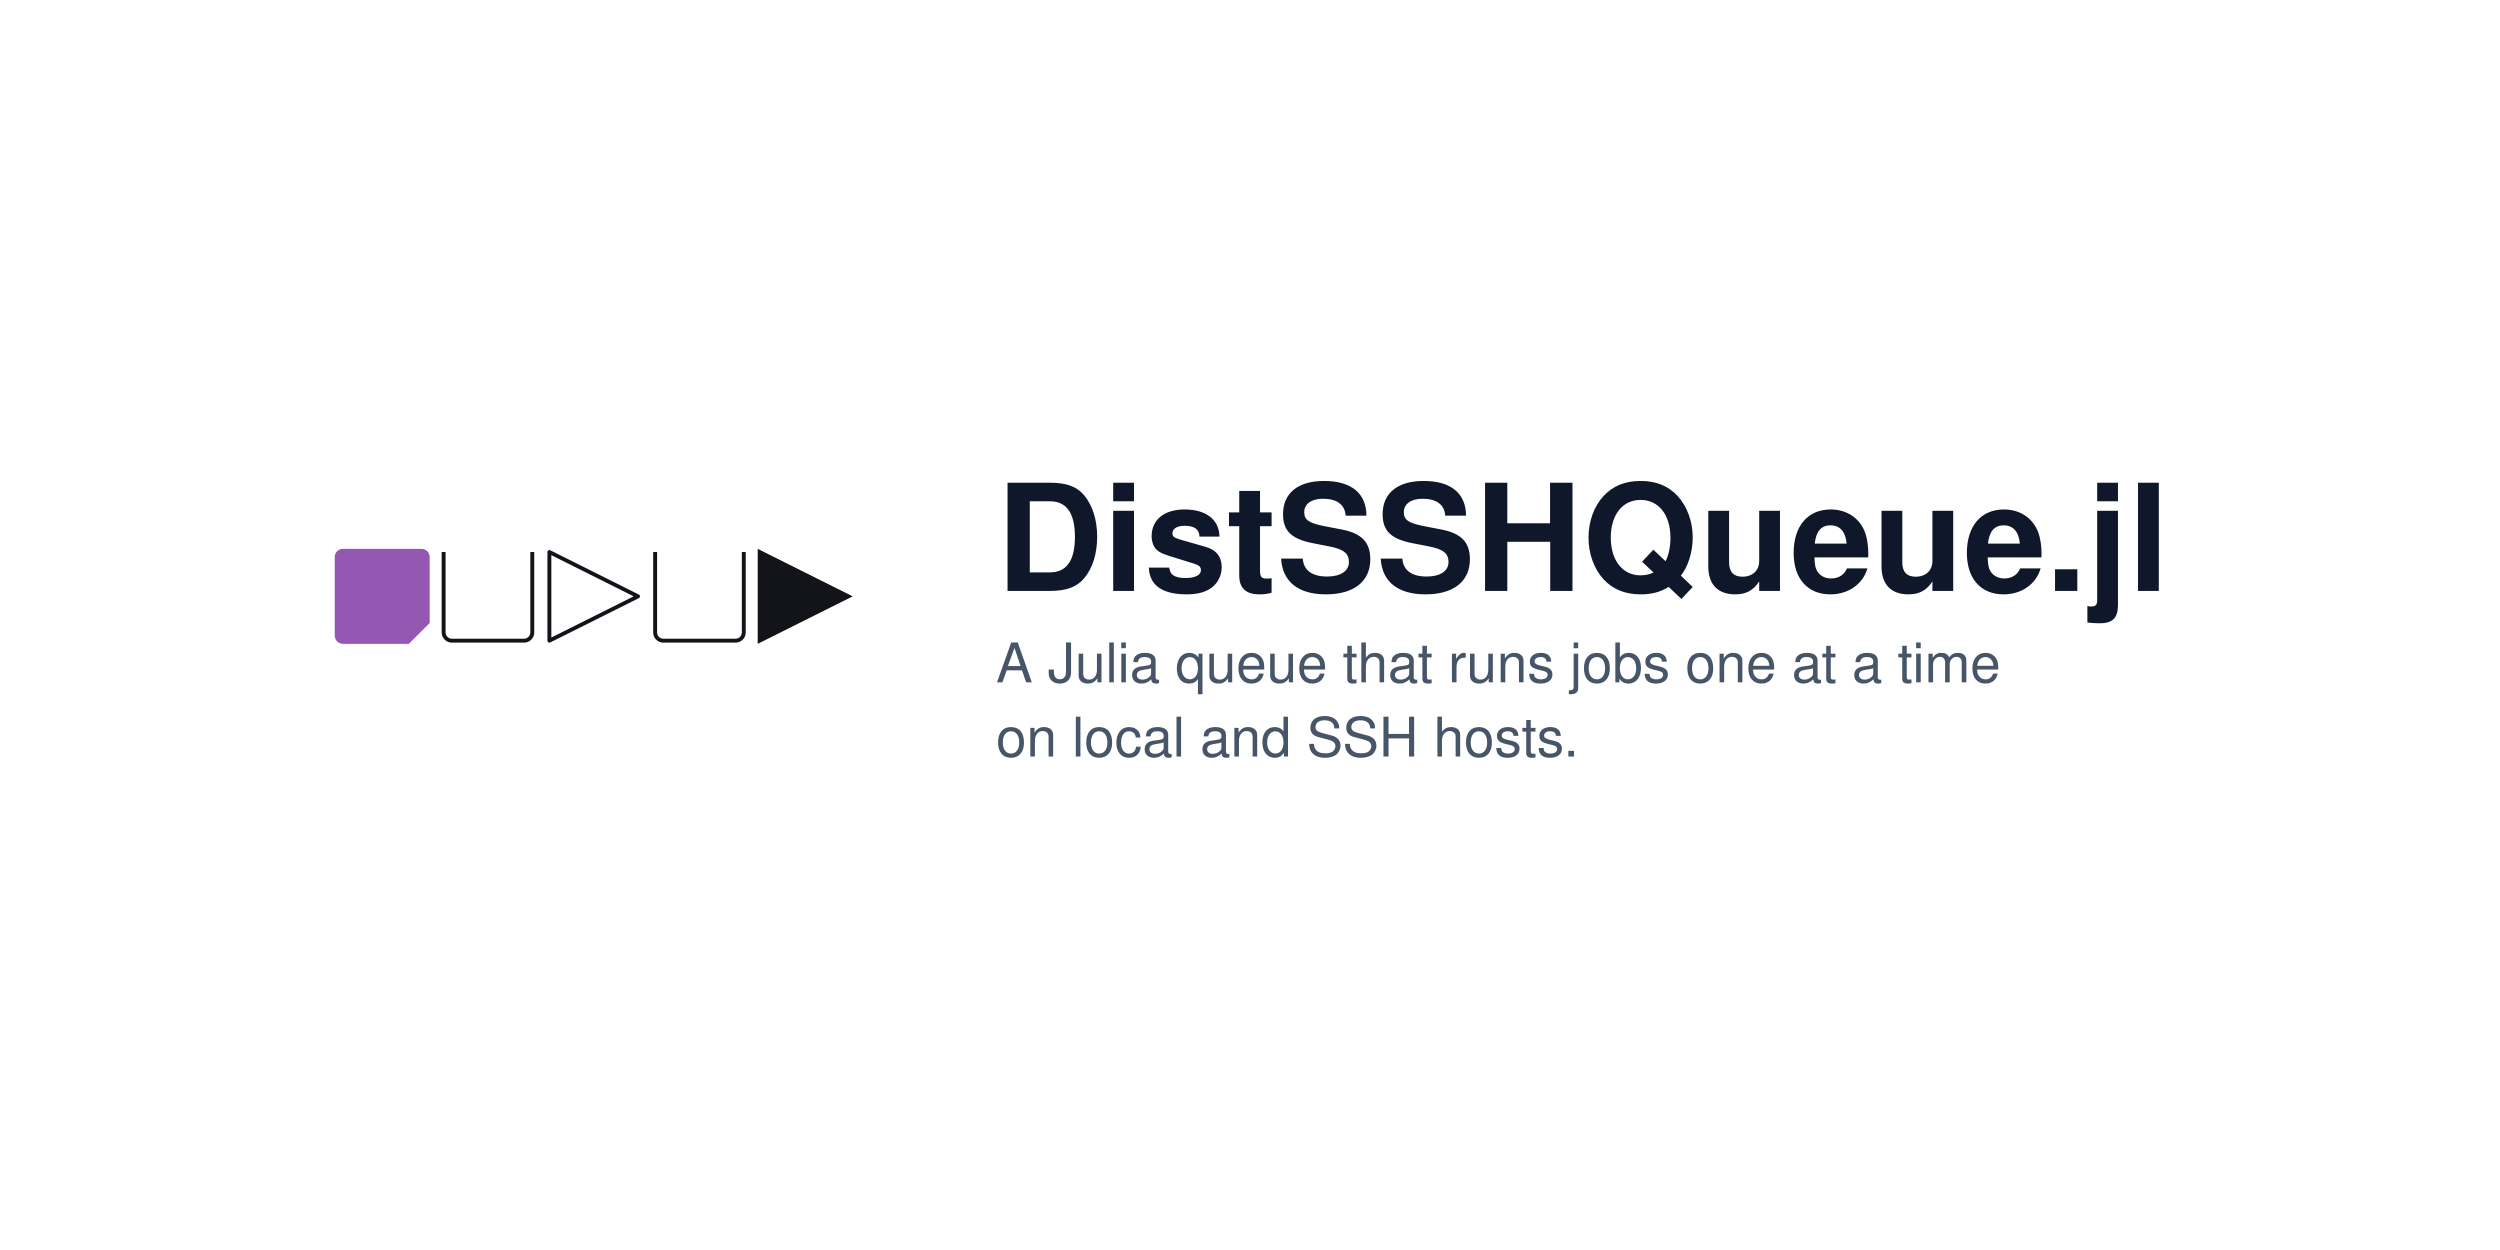
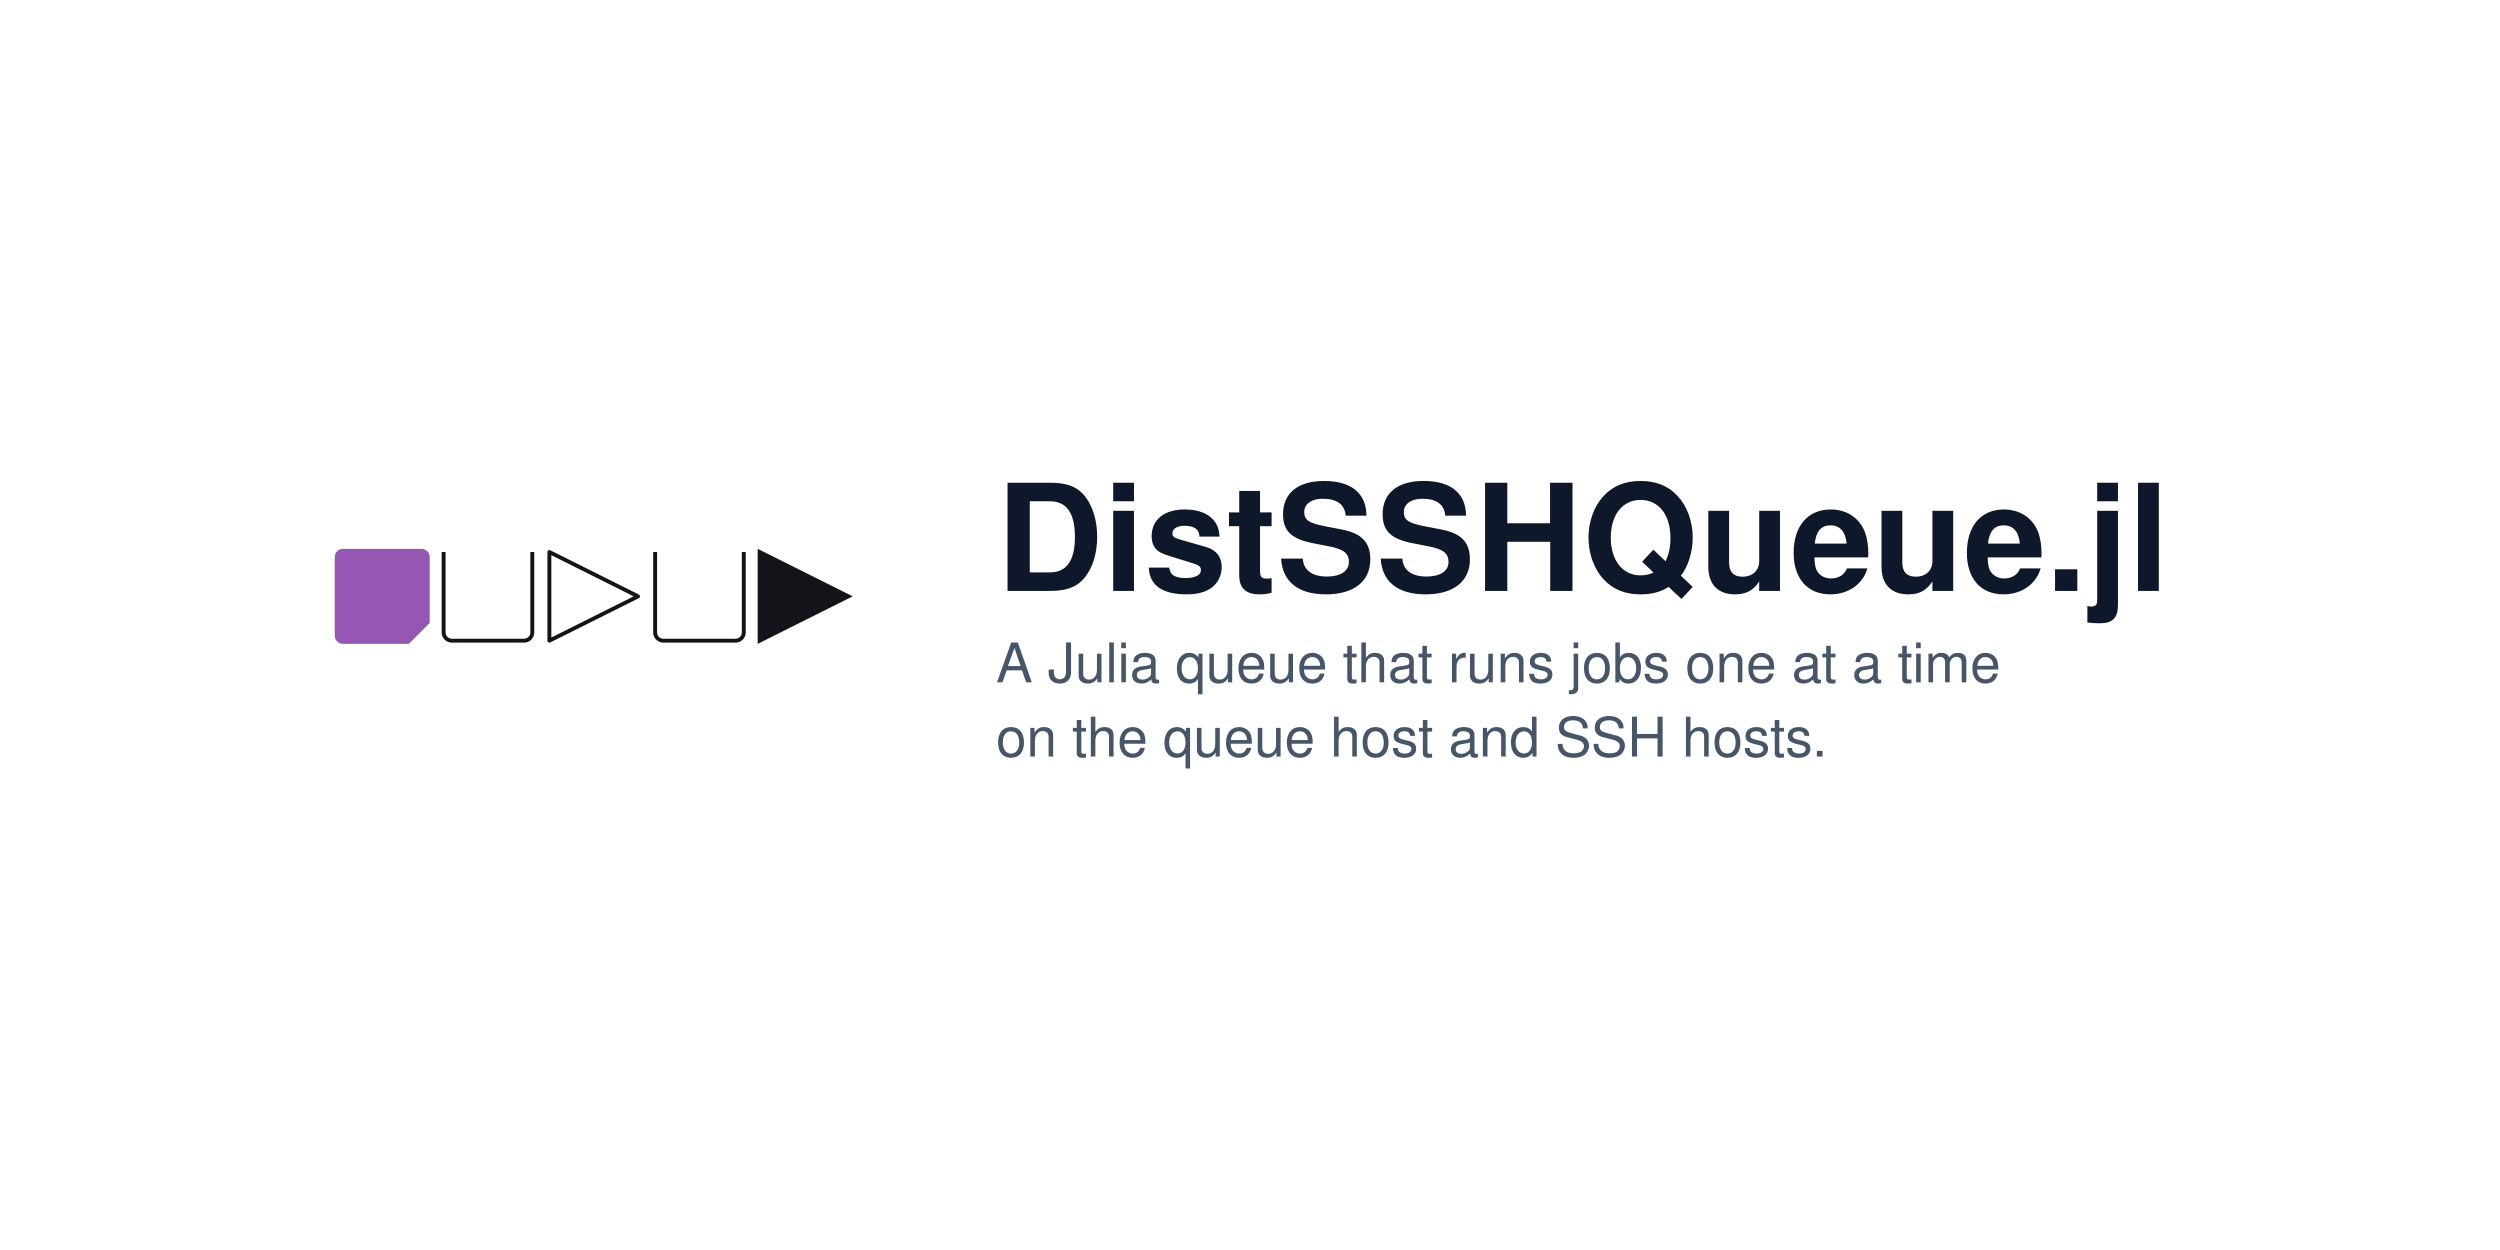
<svg xmlns="http://www.w3.org/2000/svg" width="1280" height="640" viewBox="0 0 1280 640">
  <rect width="1280" height="640" fill="#ffffff" />
  <svg x="130" y="135.333" width="340" height="340" viewBox="0 0 340 340">
    <path fill-rule="nonzero" fill="rgb(58.4%, 34.5%, 69.8%)" fill-opacity="1" d="M 45.594 145.684 L 85.793 145.684 C 88.121 145.684 90.008 147.57 90.008 149.898 L 90.008 183.617 L 79.309 194.316 L 45.594 194.316 C 43.266 194.316 41.379 192.43 41.379 190.102 L 41.379 149.898 C 41.379 147.57 43.266 145.684 45.594 145.684 Z M 45.594 145.684 " />
    <path fill="none" stroke-width="2" stroke-linecap="butt" stroke-linejoin="round" stroke="rgb(7%, 8%, 10%)" stroke-opacity="1" stroke-miterlimit="10" d="M 97.141 147.305 L 97.141 188.48 C 97.141 190.809 99.027 192.695 101.355 192.695 L 138.316 192.695 C 140.645 192.695 142.531 190.809 142.531 188.48 L 142.531 147.305 " />
    <path fill="none" stroke-width="2" stroke-linecap="round" stroke-linejoin="round" stroke="rgb(7%, 8%, 10%)" stroke-opacity="1" stroke-miterlimit="10" d="M 151.285 147.305 L 196.672 170 L 151.285 192.695 Z M 151.285 147.305 " />
    <path fill="none" stroke-width="2" stroke-linecap="butt" stroke-linejoin="round" stroke="rgb(7%, 8%, 10%)" stroke-opacity="1" stroke-miterlimit="10" d="M 205.426 147.305 L 205.426 188.48 C 205.426 190.809 207.312 192.695 209.641 192.695 L 246.602 192.695 C 248.926 192.695 250.816 190.809 250.816 188.48 L 250.816 147.305 " />
    <path fill-rule="nonzero" fill="rgb(7%, 8%, 10%)" fill-opacity="1" d="M 257.945 145.684 L 306.578 170 L 257.945 194.316 Z M 257.945 145.684 " />
  </svg>
  <text x="510" y="276" dominant-baseline="middle" fill="#0f172a" font-family="'Helvetica Neue', Helvetica, Arial, sans-serif" font-size="76" font-weight="800">DistSSHQueue.jl</text>
  <text x="510" y="340" dominant-baseline="middle" fill="#475569" font-family="'Helvetica Neue', Helvetica, Arial, sans-serif" font-size="28" font-weight="500">A Julia queue that runs jobs one at a time</text>
-   <text x="510" y="378" dominant-baseline="middle" fill="#475569" font-family="'Helvetica Neue', Helvetica, Arial, sans-serif" font-size="28" font-weight="500">on local and SSH hosts.</text>
+   <text x="510" y="378" dominant-baseline="middle" fill="#475569" font-family="'Helvetica Neue', Helvetica, Arial, sans-serif" font-size="28" font-weight="500">on the queue host and SSH hosts.</text>
</svg>
